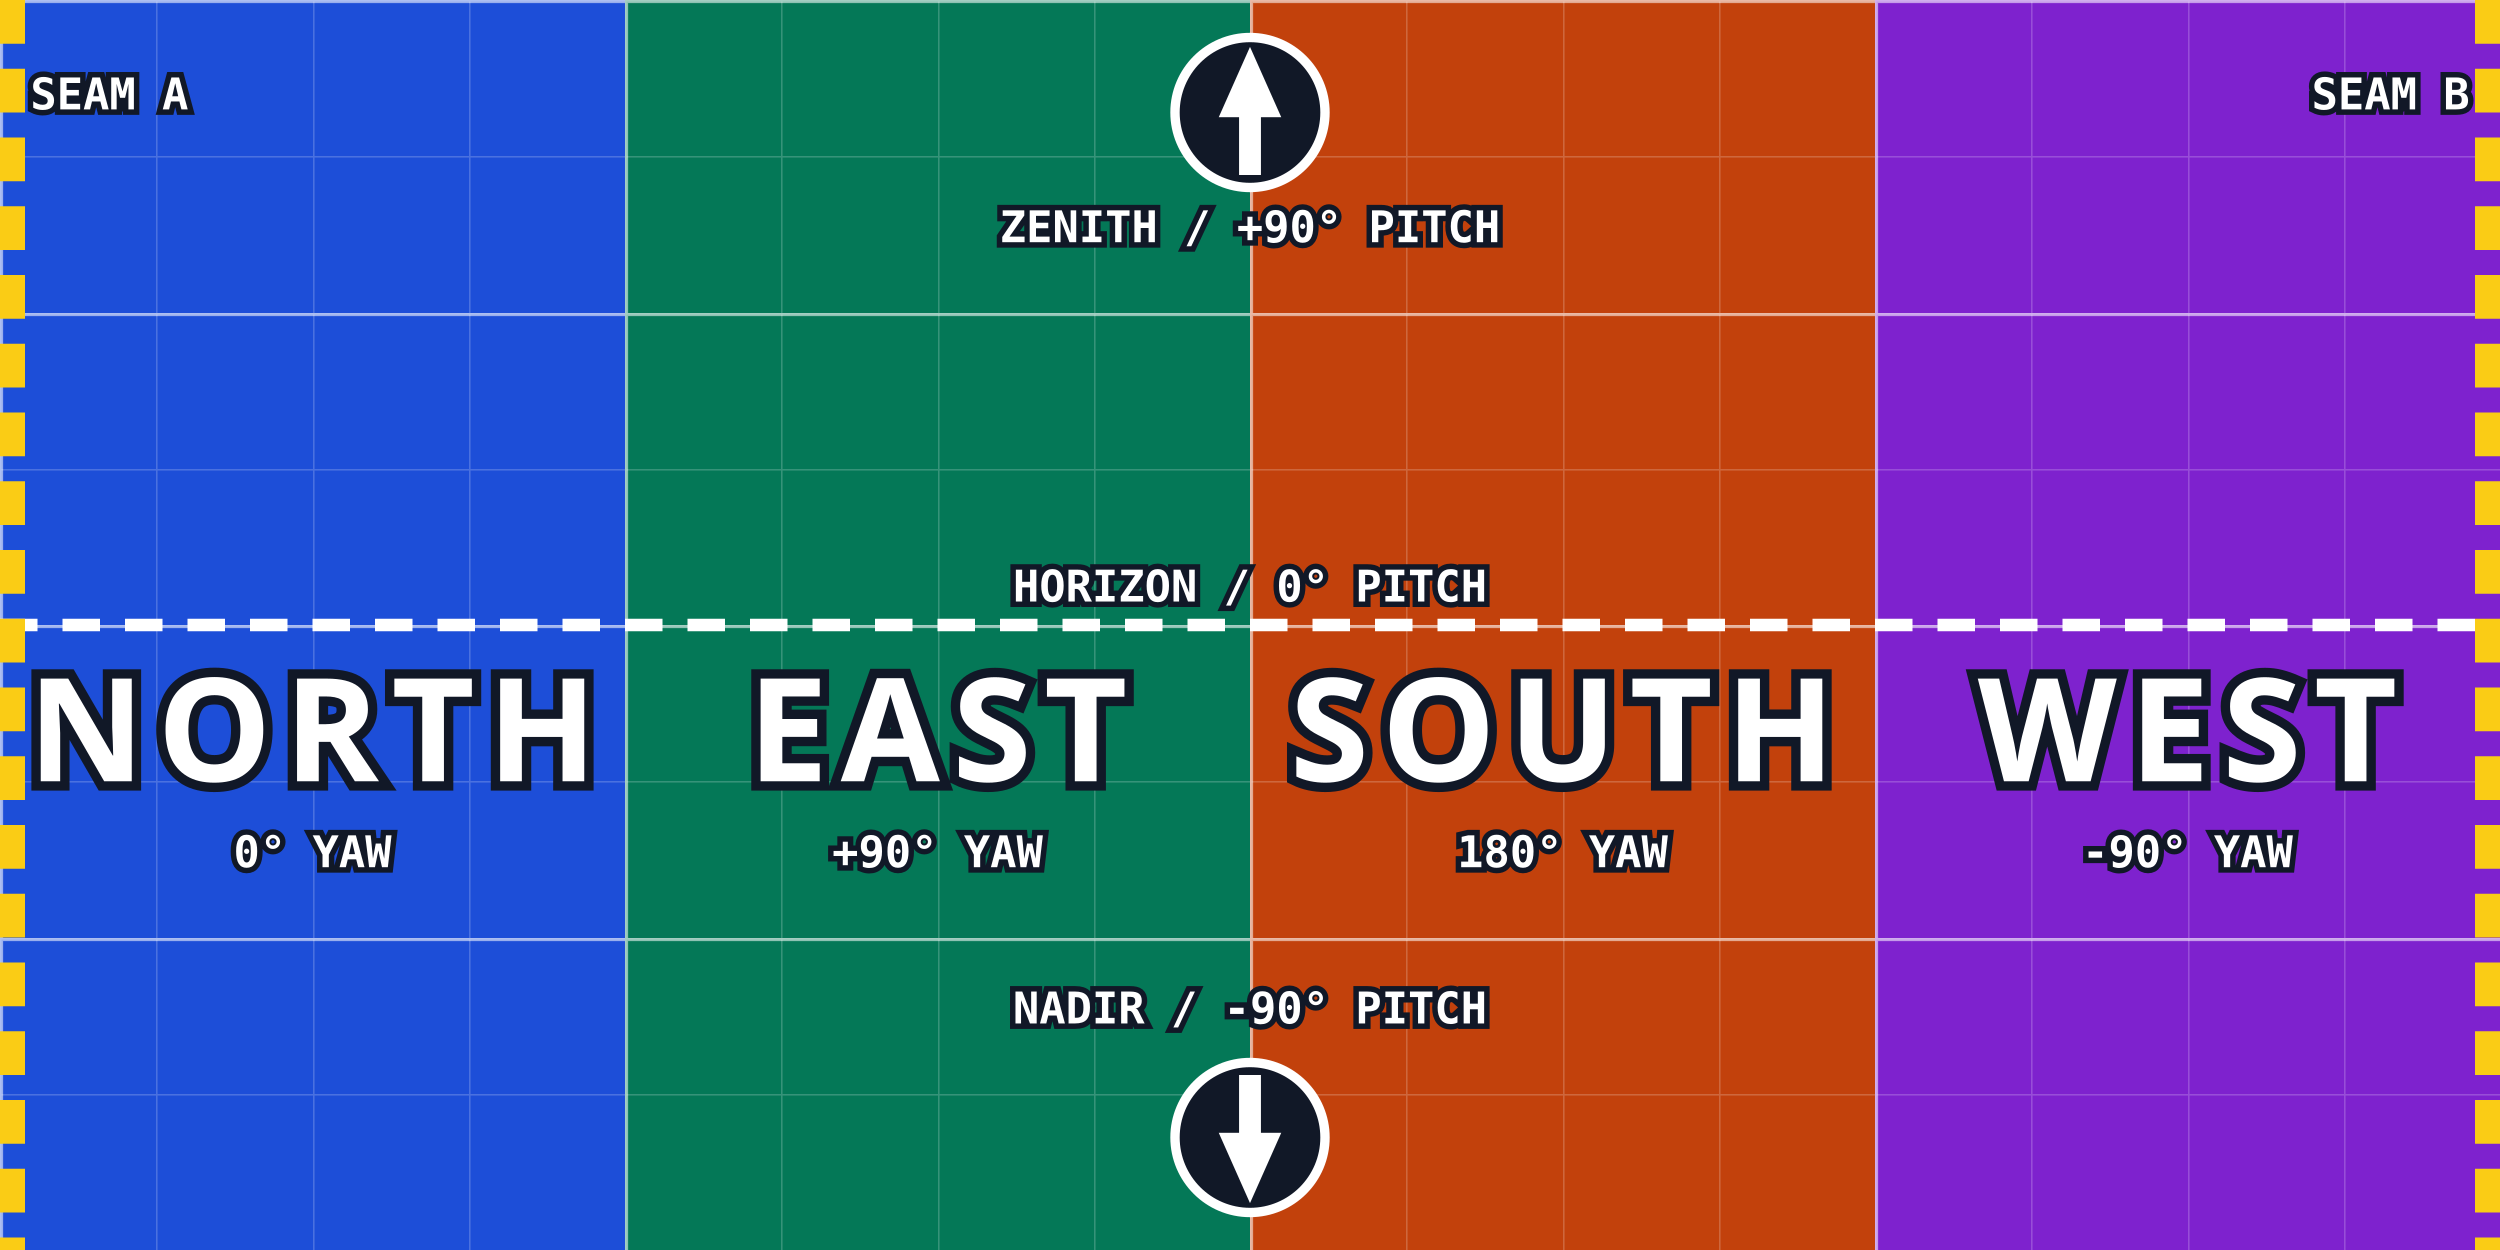
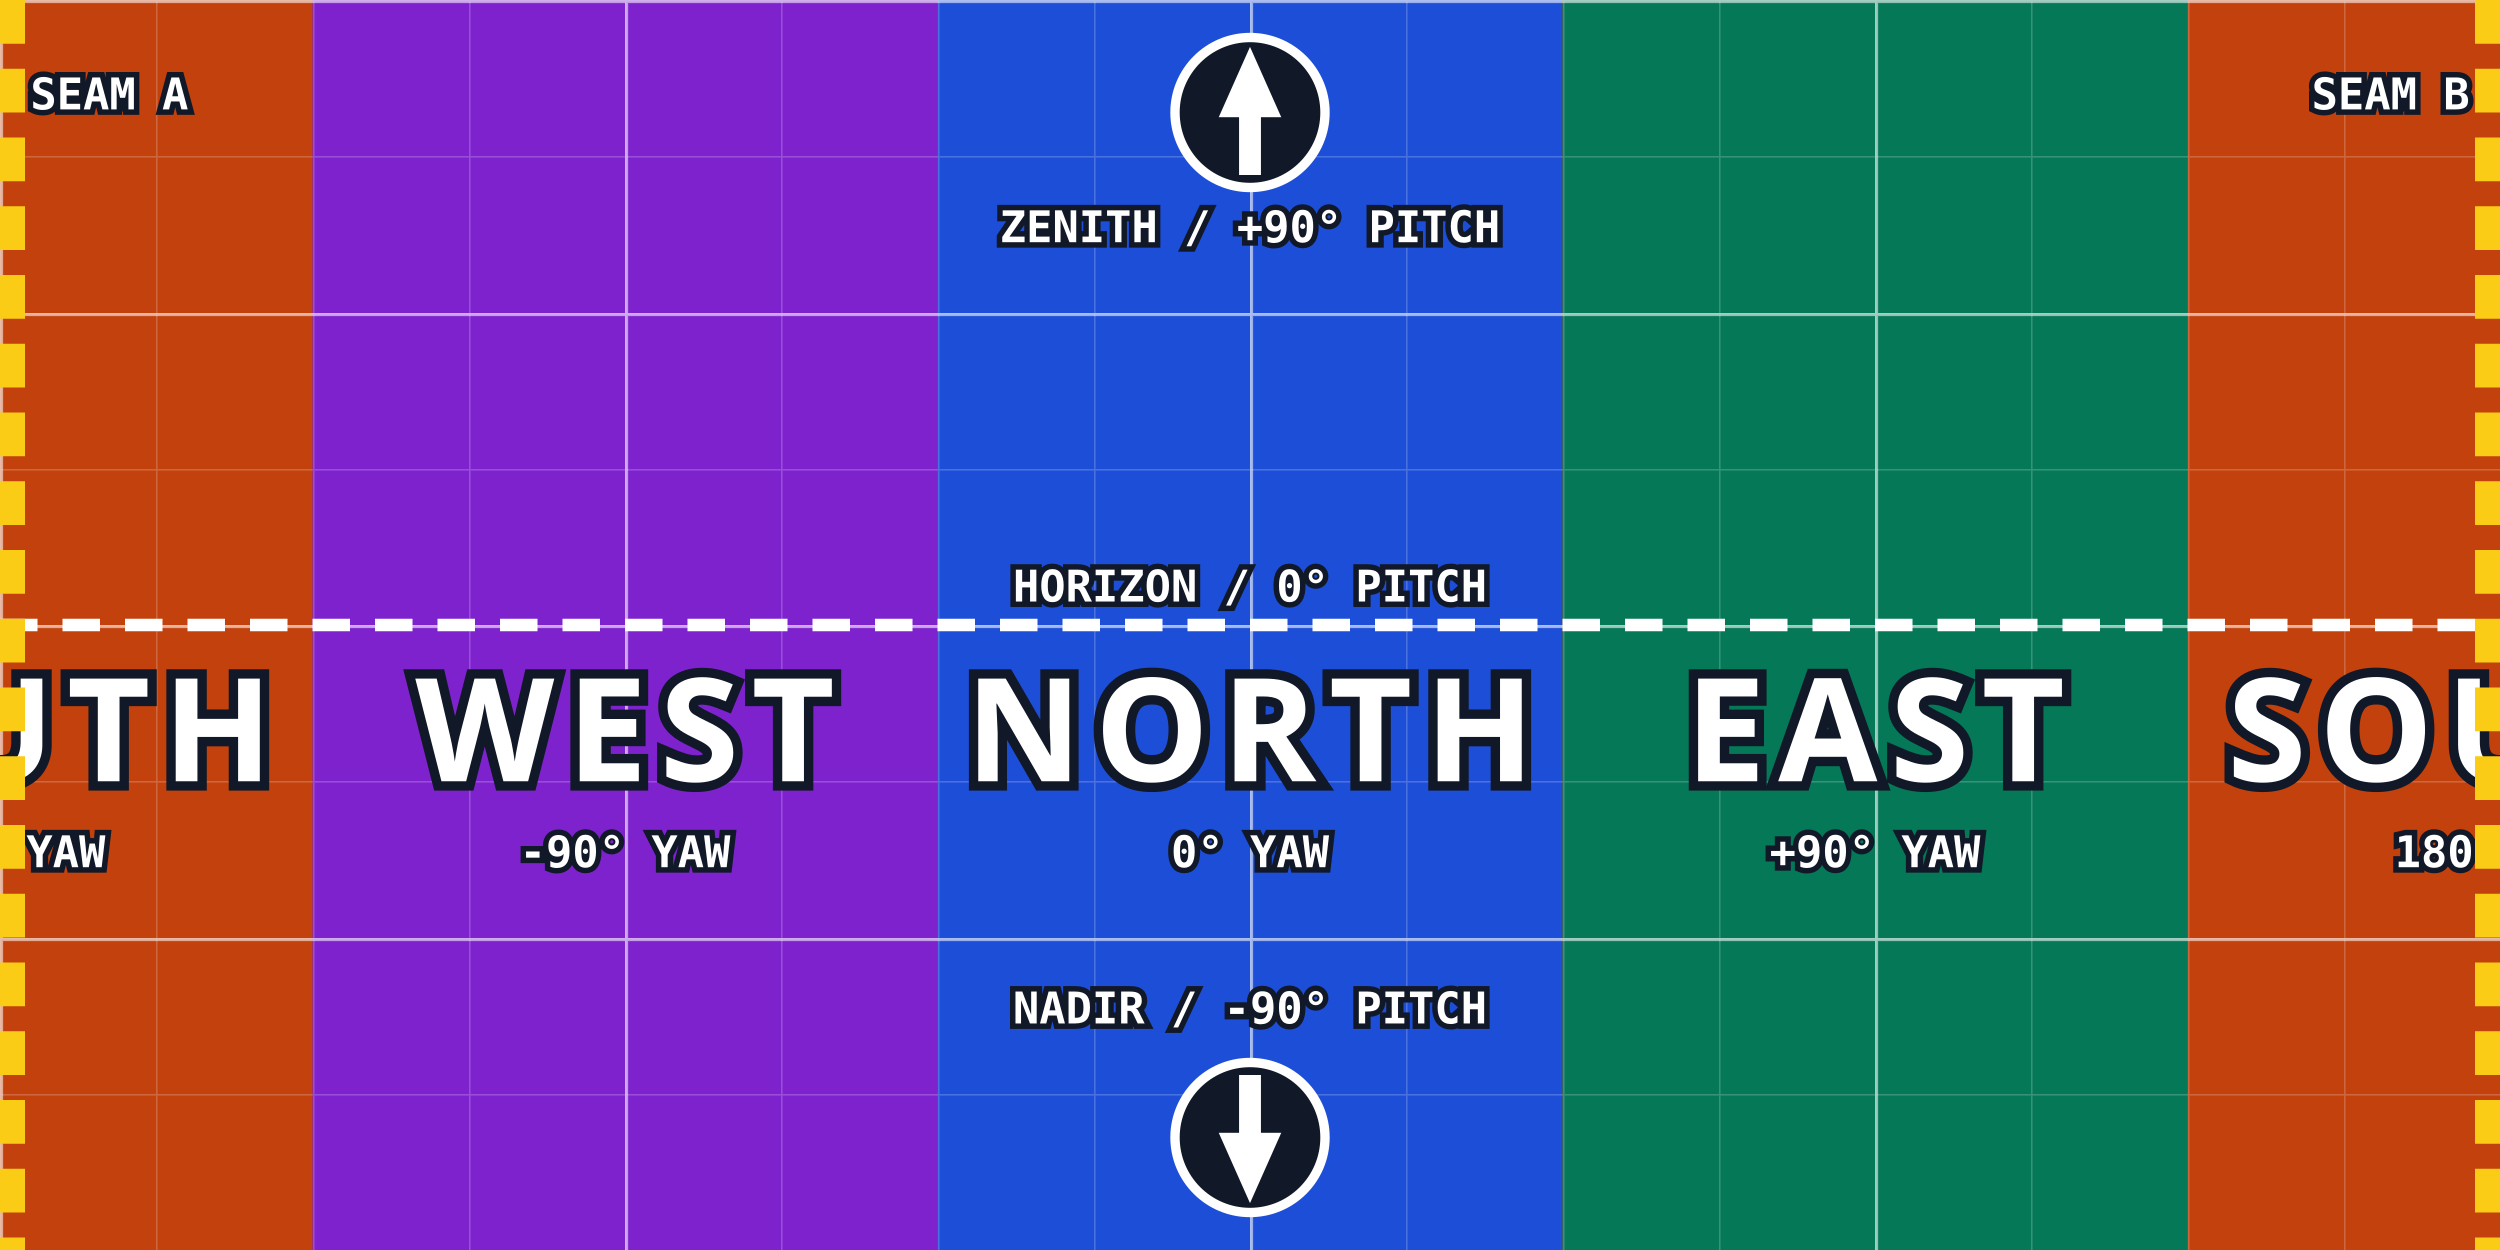
<svg xmlns="http://www.w3.org/2000/svg" width="1600" height="800" viewBox="0 0 1600 800">
  <defs>
    <pattern id="minor-grid" width="100" height="100" patternUnits="userSpaceOnUse">
      <path d="M 100 0 L 0 0 0 100" fill="none" stroke="#ffffff" stroke-opacity="0.2" stroke-width="2" />
    </pattern>
    <pattern id="major-grid" width="400" height="200" patternUnits="userSpaceOnUse">
      <rect width="400" height="200" fill="url(#minor-grid)" />
      <path d="M 400 0 L 0 0 0 200" fill="none" stroke="#ffffff" stroke-opacity="0.55" stroke-width="4" />
    </pattern>
    <style>
      .direction {
        fill: #ffffff;
        font-family: system-ui, sans-serif;
        font-size: 92px;
        font-weight: 800;
        letter-spacing: 8px;
        paint-order: stroke;
        stroke: #111827;
        stroke-width: 12px;
        text-anchor: middle;
      }

      .label {
        fill: #ffffff;
        font-family: ui-monospace, monospace;
        font-size: 28px;
        font-weight: 700;
        paint-order: stroke;
        stroke: #111827;
        stroke-width: 7px;
        text-anchor: middle;
      }
    </style>
  </defs>
-   <rect width="400" height="800" x="0" fill="#1d4ed8" />
-   <rect width="400" height="800" x="400" fill="#047857" />
-   <rect width="400" height="800" x="800" fill="#c2410c" />
-   <rect width="400" height="800" x="1200" fill="#7e22ce" />
+   <rect width="1600" height="800" fill="#c2410c" />
+   <rect width="400" height="800" x="200" fill="#7e22ce" />
+   <rect width="400" height="800" x="600" fill="#1d4ed8" />
+   <rect width="400" height="800" x="1000" fill="#047857" />
  <rect width="1600" height="800" fill="url(#major-grid)" />
  <path d="M 0 400 H 1600" stroke="#ffffff" stroke-width="8" stroke-dasharray="24 16" />
  <text class="label" x="800" y="385">HORIZON / 0° PITCH</text>
-   <text class="direction" x="200" y="500">NORTH</text>
-   <text class="direction" x="600" y="500">EAST</text>
-   <text class="direction" x="1000" y="500">SOUTH</text>
-   <text class="direction" x="1400" y="500">WEST</text>
-   <text class="label" x="200" y="555">0° YAW</text>
-   <text class="label" x="600" y="555">+90° YAW</text>
-   <text class="label" x="1000" y="555">180° YAW</text>
-   <text class="label" x="1400" y="555">-90° YAW</text>
+   <text class="direction" x="0" y="500">SOUTH</text>
+   <text class="direction" x="400" y="500">WEST</text>
+   <text class="direction" x="800" y="500">NORTH</text>
+   <text class="direction" x="1200" y="500">EAST</text>
+   <text class="direction" x="1600" y="500">SOUTH</text>
+   <text class="label" x="0" y="555">180° YAW</text>
+   <text class="label" x="400" y="555">-90° YAW</text>
+   <text class="label" x="800" y="555">0° YAW</text>
+   <text class="label" x="1200" y="555">+90° YAW</text>
+   <text class="label" x="1600" y="555">180° YAW</text>
  <circle cx="800" cy="72" r="48" fill="#111827" stroke="#ffffff" stroke-width="6" />
  <path d="M 800 30 L 780 75 H 793 V 112 H 807 V 75 H 820 Z" fill="#ffffff" />
  <text class="label" x="800" y="155">ZENITH / +90° PITCH</text>
  <circle cx="800" cy="728" r="48" fill="#111827" stroke="#ffffff" stroke-width="6" />
  <path d="M 800 770 L 780 725 H 793 V 688 H 807 V 725 H 820 Z" fill="#ffffff" />
  <text class="label" x="800" y="655">NADIR / -90° PITCH</text>
  <path d="M 8 0 V 800 M 1592 0 V 800" stroke="#facc15" stroke-width="16" stroke-dasharray="28 16" />
  <text class="label" x="70" y="70" text-anchor="start">SEAM A</text>
  <text class="label" x="1530" y="70" text-anchor="end">SEAM B</text>
</svg>
